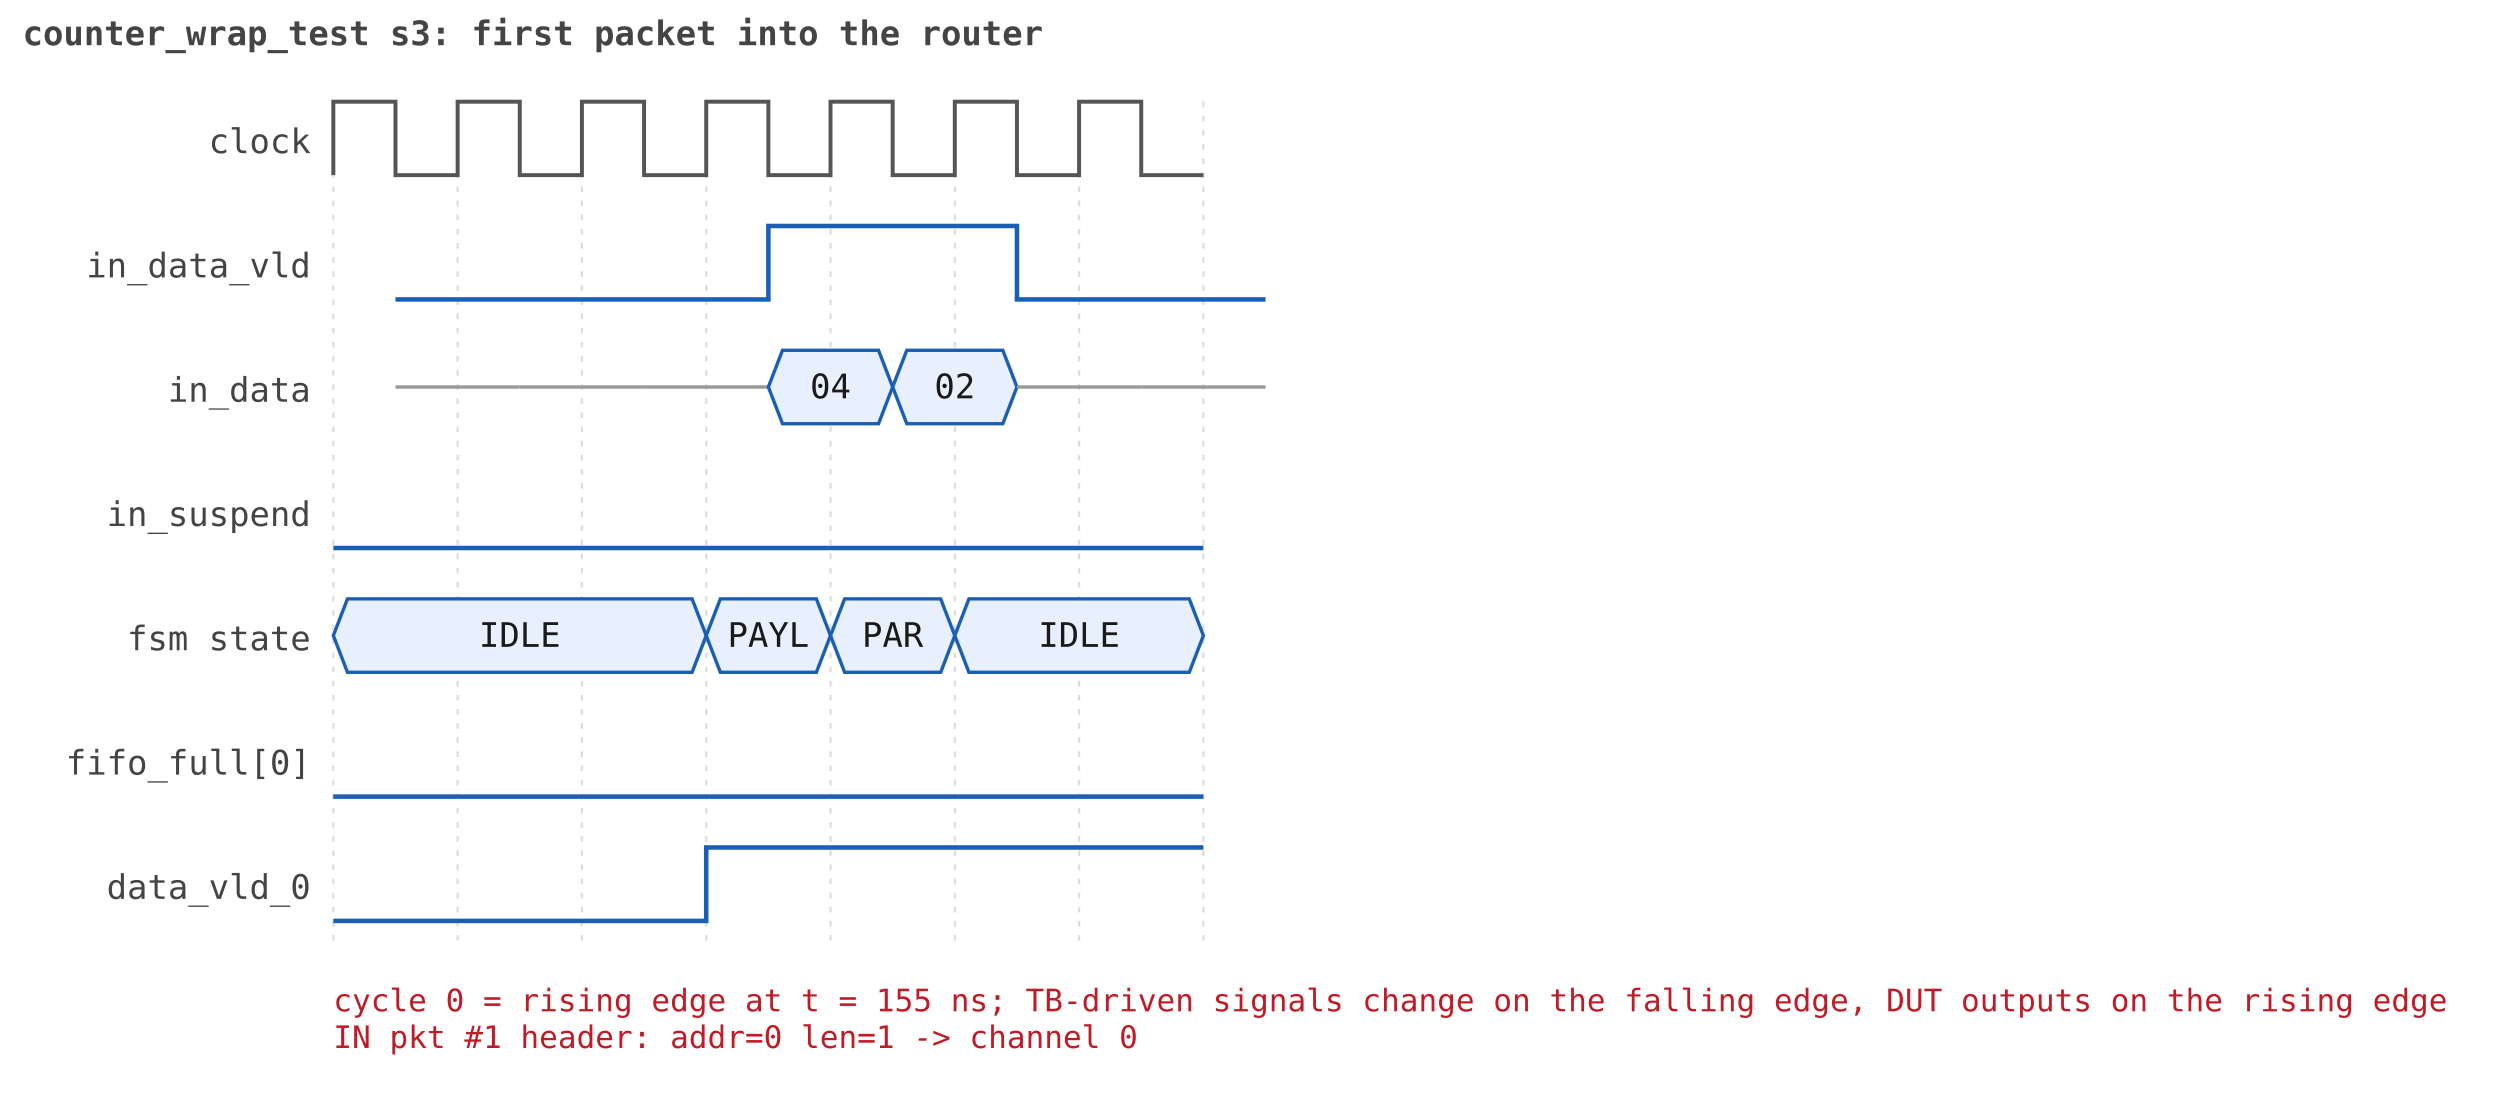
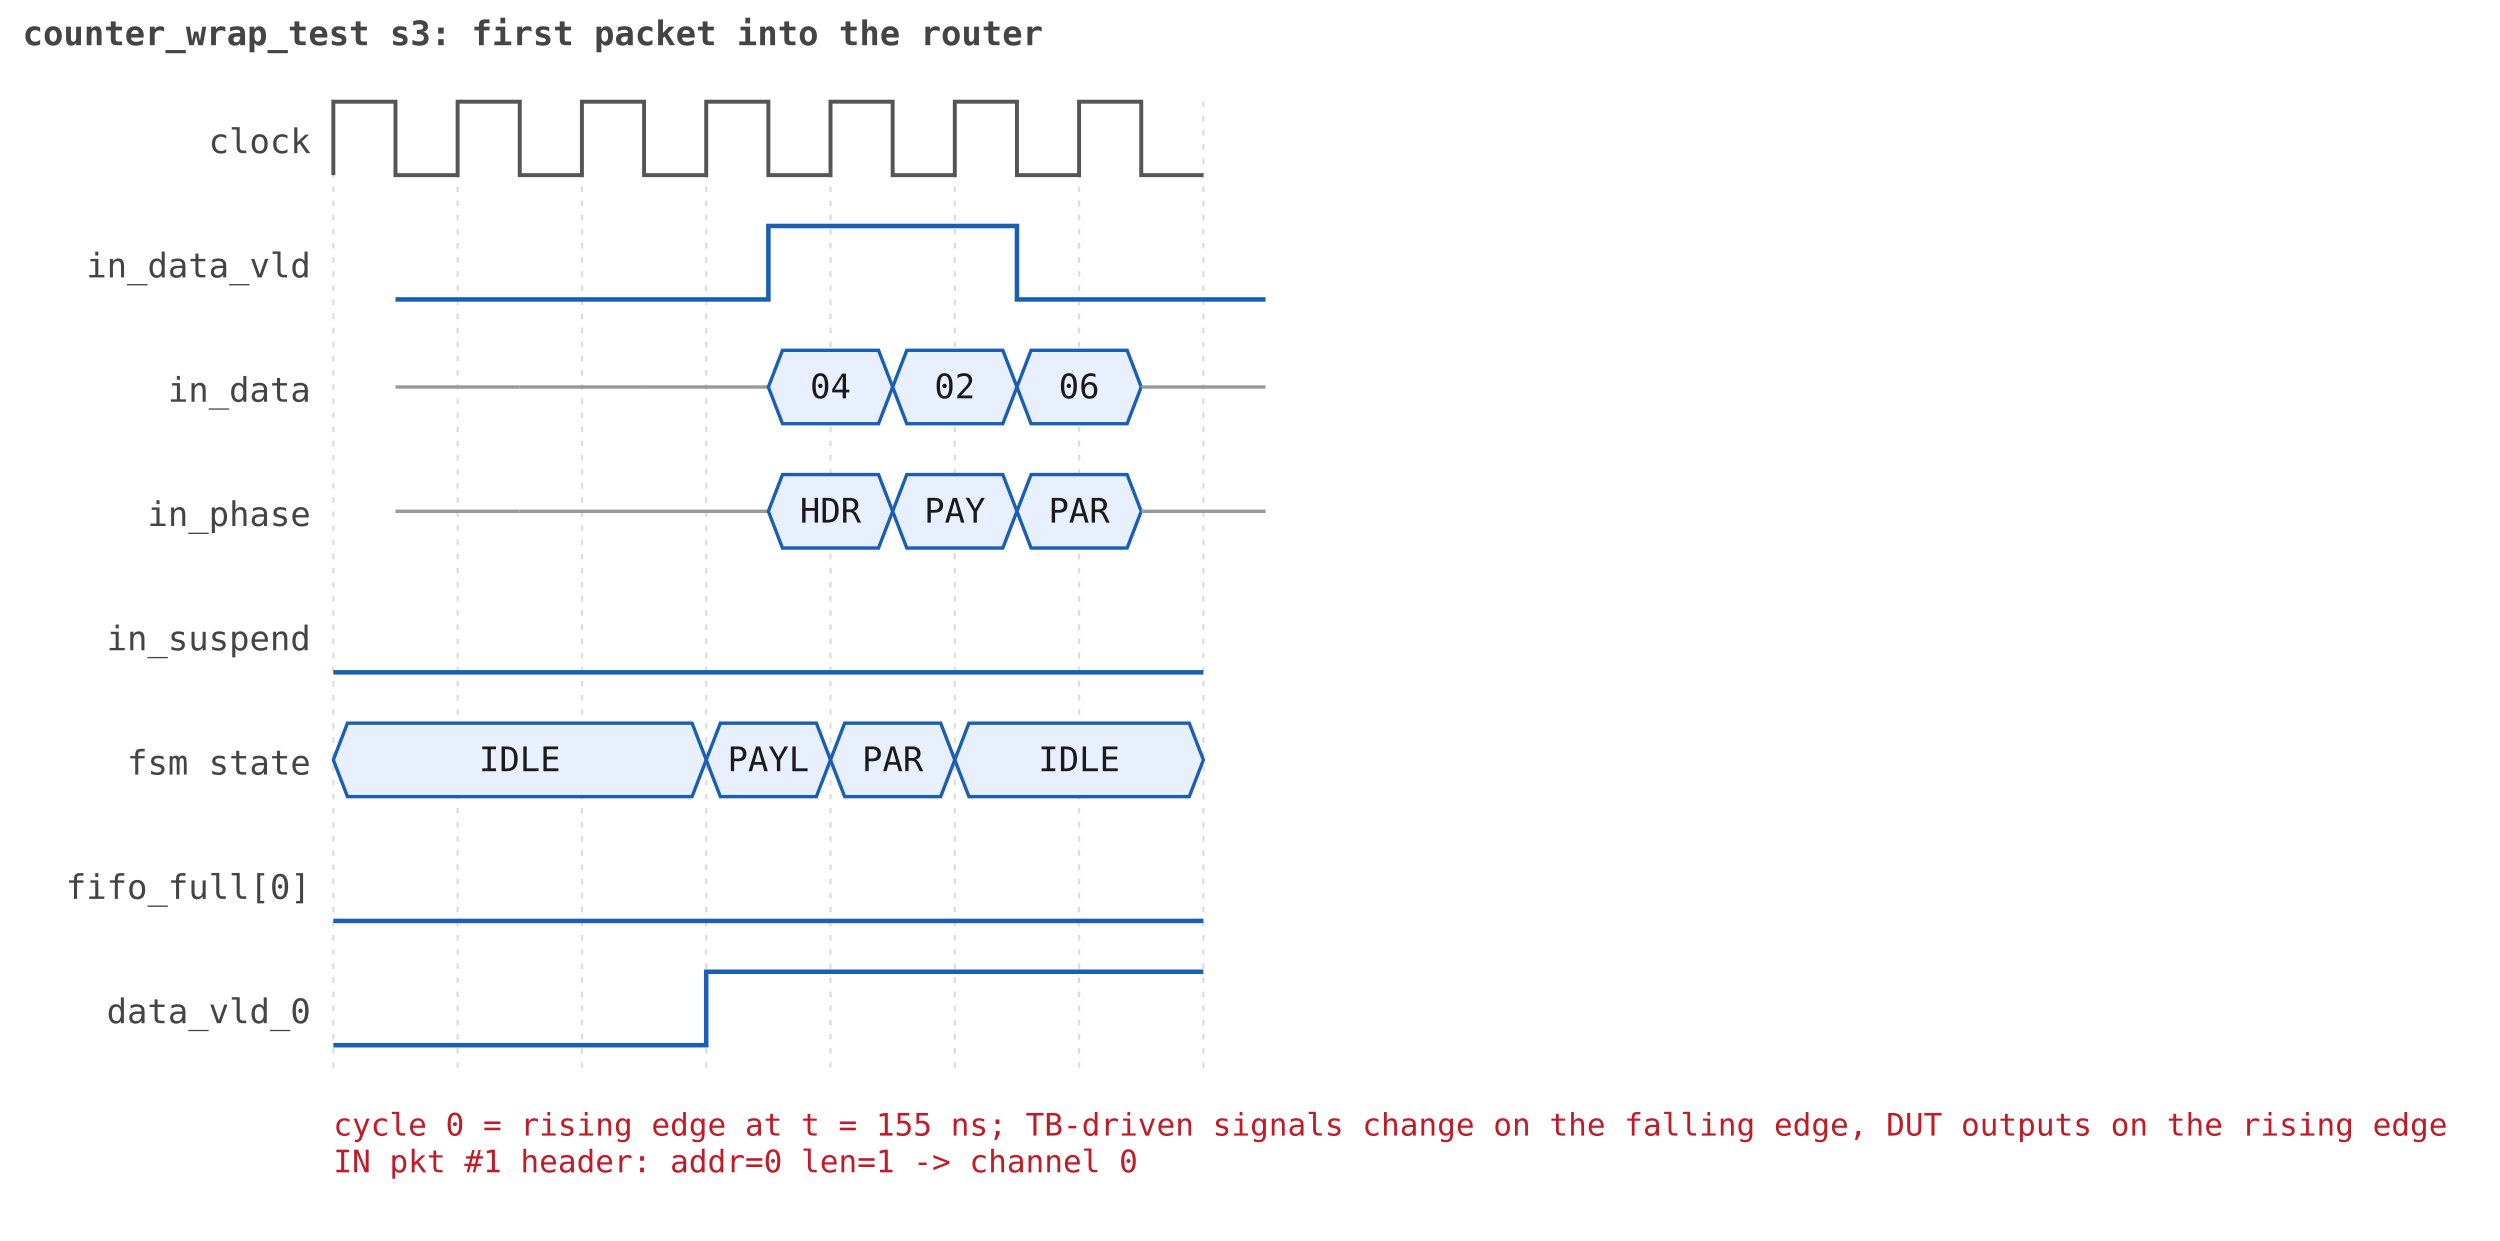
- <svg xmlns="http://www.w3.org/2000/svg" width="885" height="395" viewBox="0 0 885 395" font-family="monospace" font-size="12">
+ <svg xmlns="http://www.w3.org/2000/svg" width="885" height="439" viewBox="0 0 885 439" font-family="monospace" font-size="12">
  <style>.lbl{fill:#444}.sig{fill:none;stroke:#1a5fb4;stroke-width:1.6}.clk{fill:none;stroke:#555;stroke-width:1.4}.bus{fill:#e8f0fe;stroke:#1a5fb4;stroke-width:1.2}.idle{stroke:#999;stroke-width:1.2;stroke-dasharray:0}.z{stroke:#999;stroke-dasharray:3 3}.txt{fill:#1a1a1a;text-anchor:middle}.grid{stroke:#ddd;stroke-width:0.8;stroke-dasharray:2 3}.note{fill:#c01c28;font-size:11px}@media (prefers-color-scheme: dark){.lbl{fill:#ccc}.clk{stroke:#aaa}.txt{fill:#eee}.bus{fill:#1e2a44}.grid{stroke:#444}}</style>
  <text class="lbl" x="8" y="16" font-weight="bold">counter_wrap_test s3: first packet into the router</text>
-   <line class="grid" x1="118" y1="36" x2="118" y2="334" />
-   <line class="grid" x1="162" y1="36" x2="162" y2="334" />
-   <line class="grid" x1="206" y1="36" x2="206" y2="334" />
-   <line class="grid" x1="250" y1="36" x2="250" y2="334" />
-   <line class="grid" x1="294" y1="36" x2="294" y2="334" />
-   <line class="grid" x1="338" y1="36" x2="338" y2="334" />
-   <line class="grid" x1="382" y1="36" x2="382" y2="334" />
-   <line class="grid" x1="426" y1="36" x2="426" y2="334" />
+   <line class="grid" x1="118" y1="36" x2="118" y2="378" />
+   <line class="grid" x1="162" y1="36" x2="162" y2="378" />
+   <line class="grid" x1="206" y1="36" x2="206" y2="378" />
+   <line class="grid" x1="250" y1="36" x2="250" y2="378" />
+   <line class="grid" x1="294" y1="36" x2="294" y2="378" />
+   <line class="grid" x1="338" y1="36" x2="338" y2="378" />
+   <line class="grid" x1="382" y1="36" x2="382" y2="378" />
+   <line class="grid" x1="426" y1="36" x2="426" y2="378" />
  <text class="lbl" x="110" y="54.2" text-anchor="end">clock</text>
  <path class="clk" d="M118,62 L118,36 L140.0,36 L140.0,62 L162,62 L162,62 L162,36 L184.0,36 L184.0,62 L206,62 L206,62 L206,36 L228.0,36 L228.0,62 L250,62 L250,62 L250,36 L272.0,36 L272.0,62 L294,62 L294,62 L294,36 L316.0,36 L316.0,62 L338,62 L338,62 L338,36 L360.0,36 L360.0,62 L382,62 L382,62 L382,36 L404.0,36 L404.0,62 L426,62" />
  <text class="lbl" x="110" y="98.2" text-anchor="end">in_data_vld</text>
  <path class="sig" d="M140.0,106 L184.0,106 L184.0,106 L228.0,106 L228.0,106 L272.0,106 L272.0,106 L272.0,80 L316.0,80 L316.0,80 L360.0,80 L360.0,80 L360.0,106 L404.0,106 L404.0,106 L448.0,106" />
  <text class="lbl" x="110" y="142.2" text-anchor="end">in_data</text>
  <line class="idle" x1="140.0" y1="137.0" x2="184.0" y2="137.0" />
  <line class="idle" x1="184.0" y1="137.0" x2="228.0" y2="137.0" />
  <line class="idle" x1="228.0" y1="137.0" x2="272.0" y2="137.0" />
  <path class="bus" d="M272.0,137.0 L277.0,124 L311.0,124 L316.0,137.0 L311.0,150 L277.0,150 Z" />
  <text class="txt" x="294.0" y="141.0">04</text>
  <path class="bus" d="M316.0,137.0 L321.0,124 L355.0,124 L360.0,137.0 L355.0,150 L321.0,150 Z" />
  <text class="txt" x="338.0" y="141.0">02</text>
-   <line class="idle" x1="360.0" y1="137.0" x2="404.0" y2="137.0" />
+   <path class="bus" d="M360.0,137.0 L365.0,124 L399.0,124 L404.0,137.0 L399.0,150 L365.0,150 Z" />
+   <text class="txt" x="382.0" y="141.0">06</text>
  <line class="idle" x1="404.0" y1="137.0" x2="448.0" y2="137.0" />
-   <text class="lbl" x="110" y="186.2" text-anchor="end">in_suspend</text>
-   <path class="sig" d="M118,194 L162,194 L162,194 L206,194 L206,194 L250,194 L250,194 L294,194 L294,194 L338,194 L338,194 L382,194 L382,194 L426,194" />
-   <text class="lbl" x="110" y="230.2" text-anchor="end">fsm state</text>
-   <path class="bus" d="M118,225.0 L123,212 L245,212 L250,225.0 L245,238 L123,238 Z" />
-   <text class="txt" x="184.0" y="229.0">IDLE</text>
-   <path class="bus" d="M250,225.0 L255,212 L289,212 L294,225.0 L289,238 L255,238 Z" />
-   <text class="txt" x="272.0" y="229.0">PAYL</text>
-   <path class="bus" d="M294,225.0 L299,212 L333,212 L338,225.0 L333,238 L299,238 Z" />
-   <text class="txt" x="316.0" y="229.0">PAR</text>
-   <path class="bus" d="M338,225.0 L343,212 L421,212 L426,225.0 L421,238 L343,238 Z" />
-   <text class="txt" x="382.0" y="229.0">IDLE</text>
-   <text class="lbl" x="110" y="274.2" text-anchor="end">fifo_full[0]</text>
-   <path class="sig" d="M118,282 L162,282 L162,282 L206,282 L206,282 L250,282 L250,282 L294,282 L294,282 L338,282 L338,282 L382,282 L382,282 L426,282" />
-   <text class="lbl" x="110" y="318.2" text-anchor="end">data_vld_0</text>
-   <path class="sig" d="M118,326 L162,326 L162,326 L206,326 L206,326 L250,326 L250,326 L250,300 L294,300 L294,300 L338,300 L338,300 L382,300 L382,300 L426,300" />
-   <text class="note" x="118" y="358">cycle 0 = rising edge at t = 155 ns; TB-driven signals change on the falling edge, DUT outputs on the rising edge</text>
-   <text class="note" x="118" y="371">IN  pkt #1 header: addr=0 len=1 -&gt; channel 0</text>
+   <text class="lbl" x="110" y="186.2" text-anchor="end">in_phase</text>
+   <line class="idle" x1="140.0" y1="181.0" x2="184.0" y2="181.0" />
+   <line class="idle" x1="184.0" y1="181.0" x2="228.0" y2="181.0" />
+   <line class="idle" x1="228.0" y1="181.0" x2="272.0" y2="181.0" />
+   <path class="bus" d="M272.0,181.0 L277.0,168 L311.0,168 L316.0,181.0 L311.0,194 L277.0,194 Z" />
+   <text class="txt" x="294.0" y="185.0">HDR</text>
+   <path class="bus" d="M316.0,181.0 L321.0,168 L355.0,168 L360.0,181.0 L355.0,194 L321.0,194 Z" />
+   <text class="txt" x="338.0" y="185.0">PAY</text>
+   <path class="bus" d="M360.0,181.0 L365.0,168 L399.0,168 L404.0,181.0 L399.0,194 L365.0,194 Z" />
+   <text class="txt" x="382.0" y="185.0">PAR</text>
+   <line class="idle" x1="404.0" y1="181.0" x2="448.0" y2="181.0" />
+   <text class="lbl" x="110" y="230.2" text-anchor="end">in_suspend</text>
+   <path class="sig" d="M118,238 L162,238 L162,238 L206,238 L206,238 L250,238 L250,238 L294,238 L294,238 L338,238 L338,238 L382,238 L382,238 L426,238" />
+   <text class="lbl" x="110" y="274.2" text-anchor="end">fsm state</text>
+   <path class="bus" d="M118,269.0 L123,256 L245,256 L250,269.0 L245,282 L123,282 Z" />
+   <text class="txt" x="184.0" y="273.0">IDLE</text>
+   <path class="bus" d="M250,269.0 L255,256 L289,256 L294,269.0 L289,282 L255,282 Z" />
+   <text class="txt" x="272.0" y="273.0">PAYL</text>
+   <path class="bus" d="M294,269.0 L299,256 L333,256 L338,269.0 L333,282 L299,282 Z" />
+   <text class="txt" x="316.0" y="273.0">PAR</text>
+   <path class="bus" d="M338,269.0 L343,256 L421,256 L426,269.0 L421,282 L343,282 Z" />
+   <text class="txt" x="382.0" y="273.0">IDLE</text>
+   <text class="lbl" x="110" y="318.2" text-anchor="end">fifo_full[0]</text>
+   <path class="sig" d="M118,326 L162,326 L162,326 L206,326 L206,326 L250,326 L250,326 L294,326 L294,326 L338,326 L338,326 L382,326 L382,326 L426,326" />
+   <text class="lbl" x="110" y="362.2" text-anchor="end">data_vld_0</text>
+   <path class="sig" d="M118,370 L162,370 L162,370 L206,370 L206,370 L250,370 L250,370 L250,344 L294,344 L294,344 L338,344 L338,344 L382,344 L382,344 L426,344" />
+   <text class="note" x="118" y="402">cycle 0 = rising edge at t = 155 ns; TB-driven signals change on the falling edge, DUT outputs on the rising edge</text>
+   <text class="note" x="118" y="415">IN  pkt #1 header: addr=0 len=1 -&gt; channel 0</text>
</svg>
